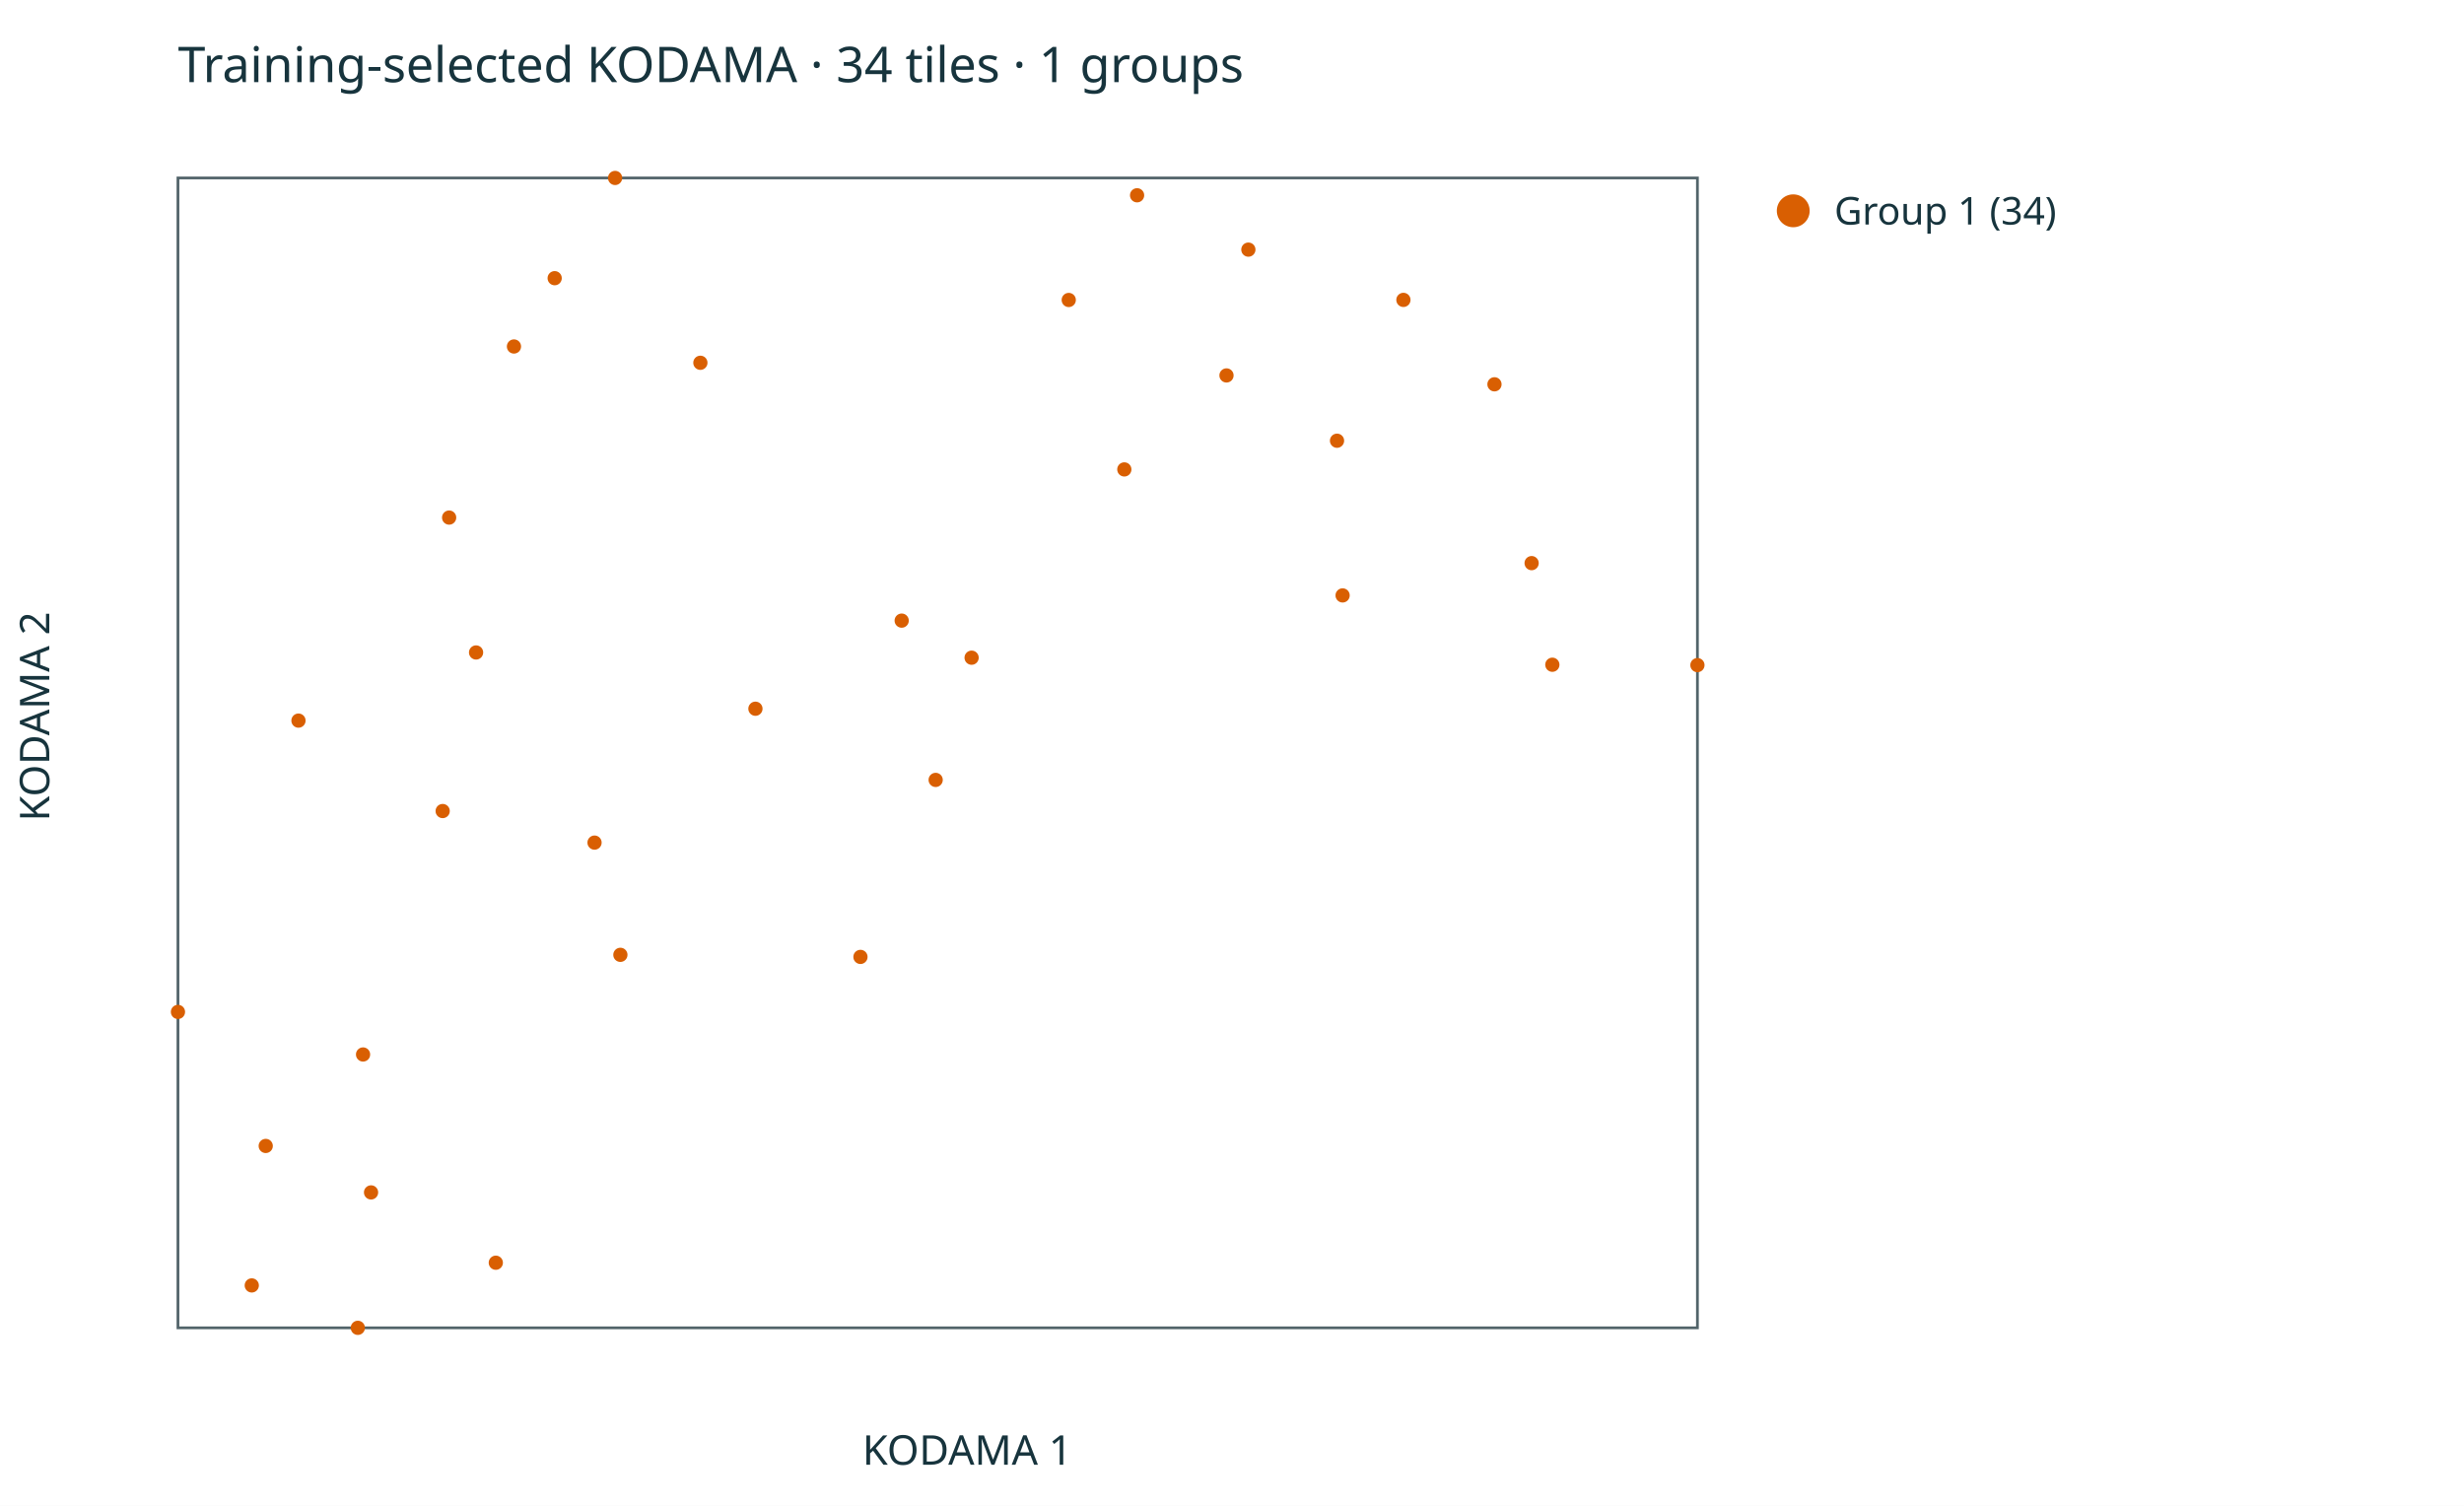
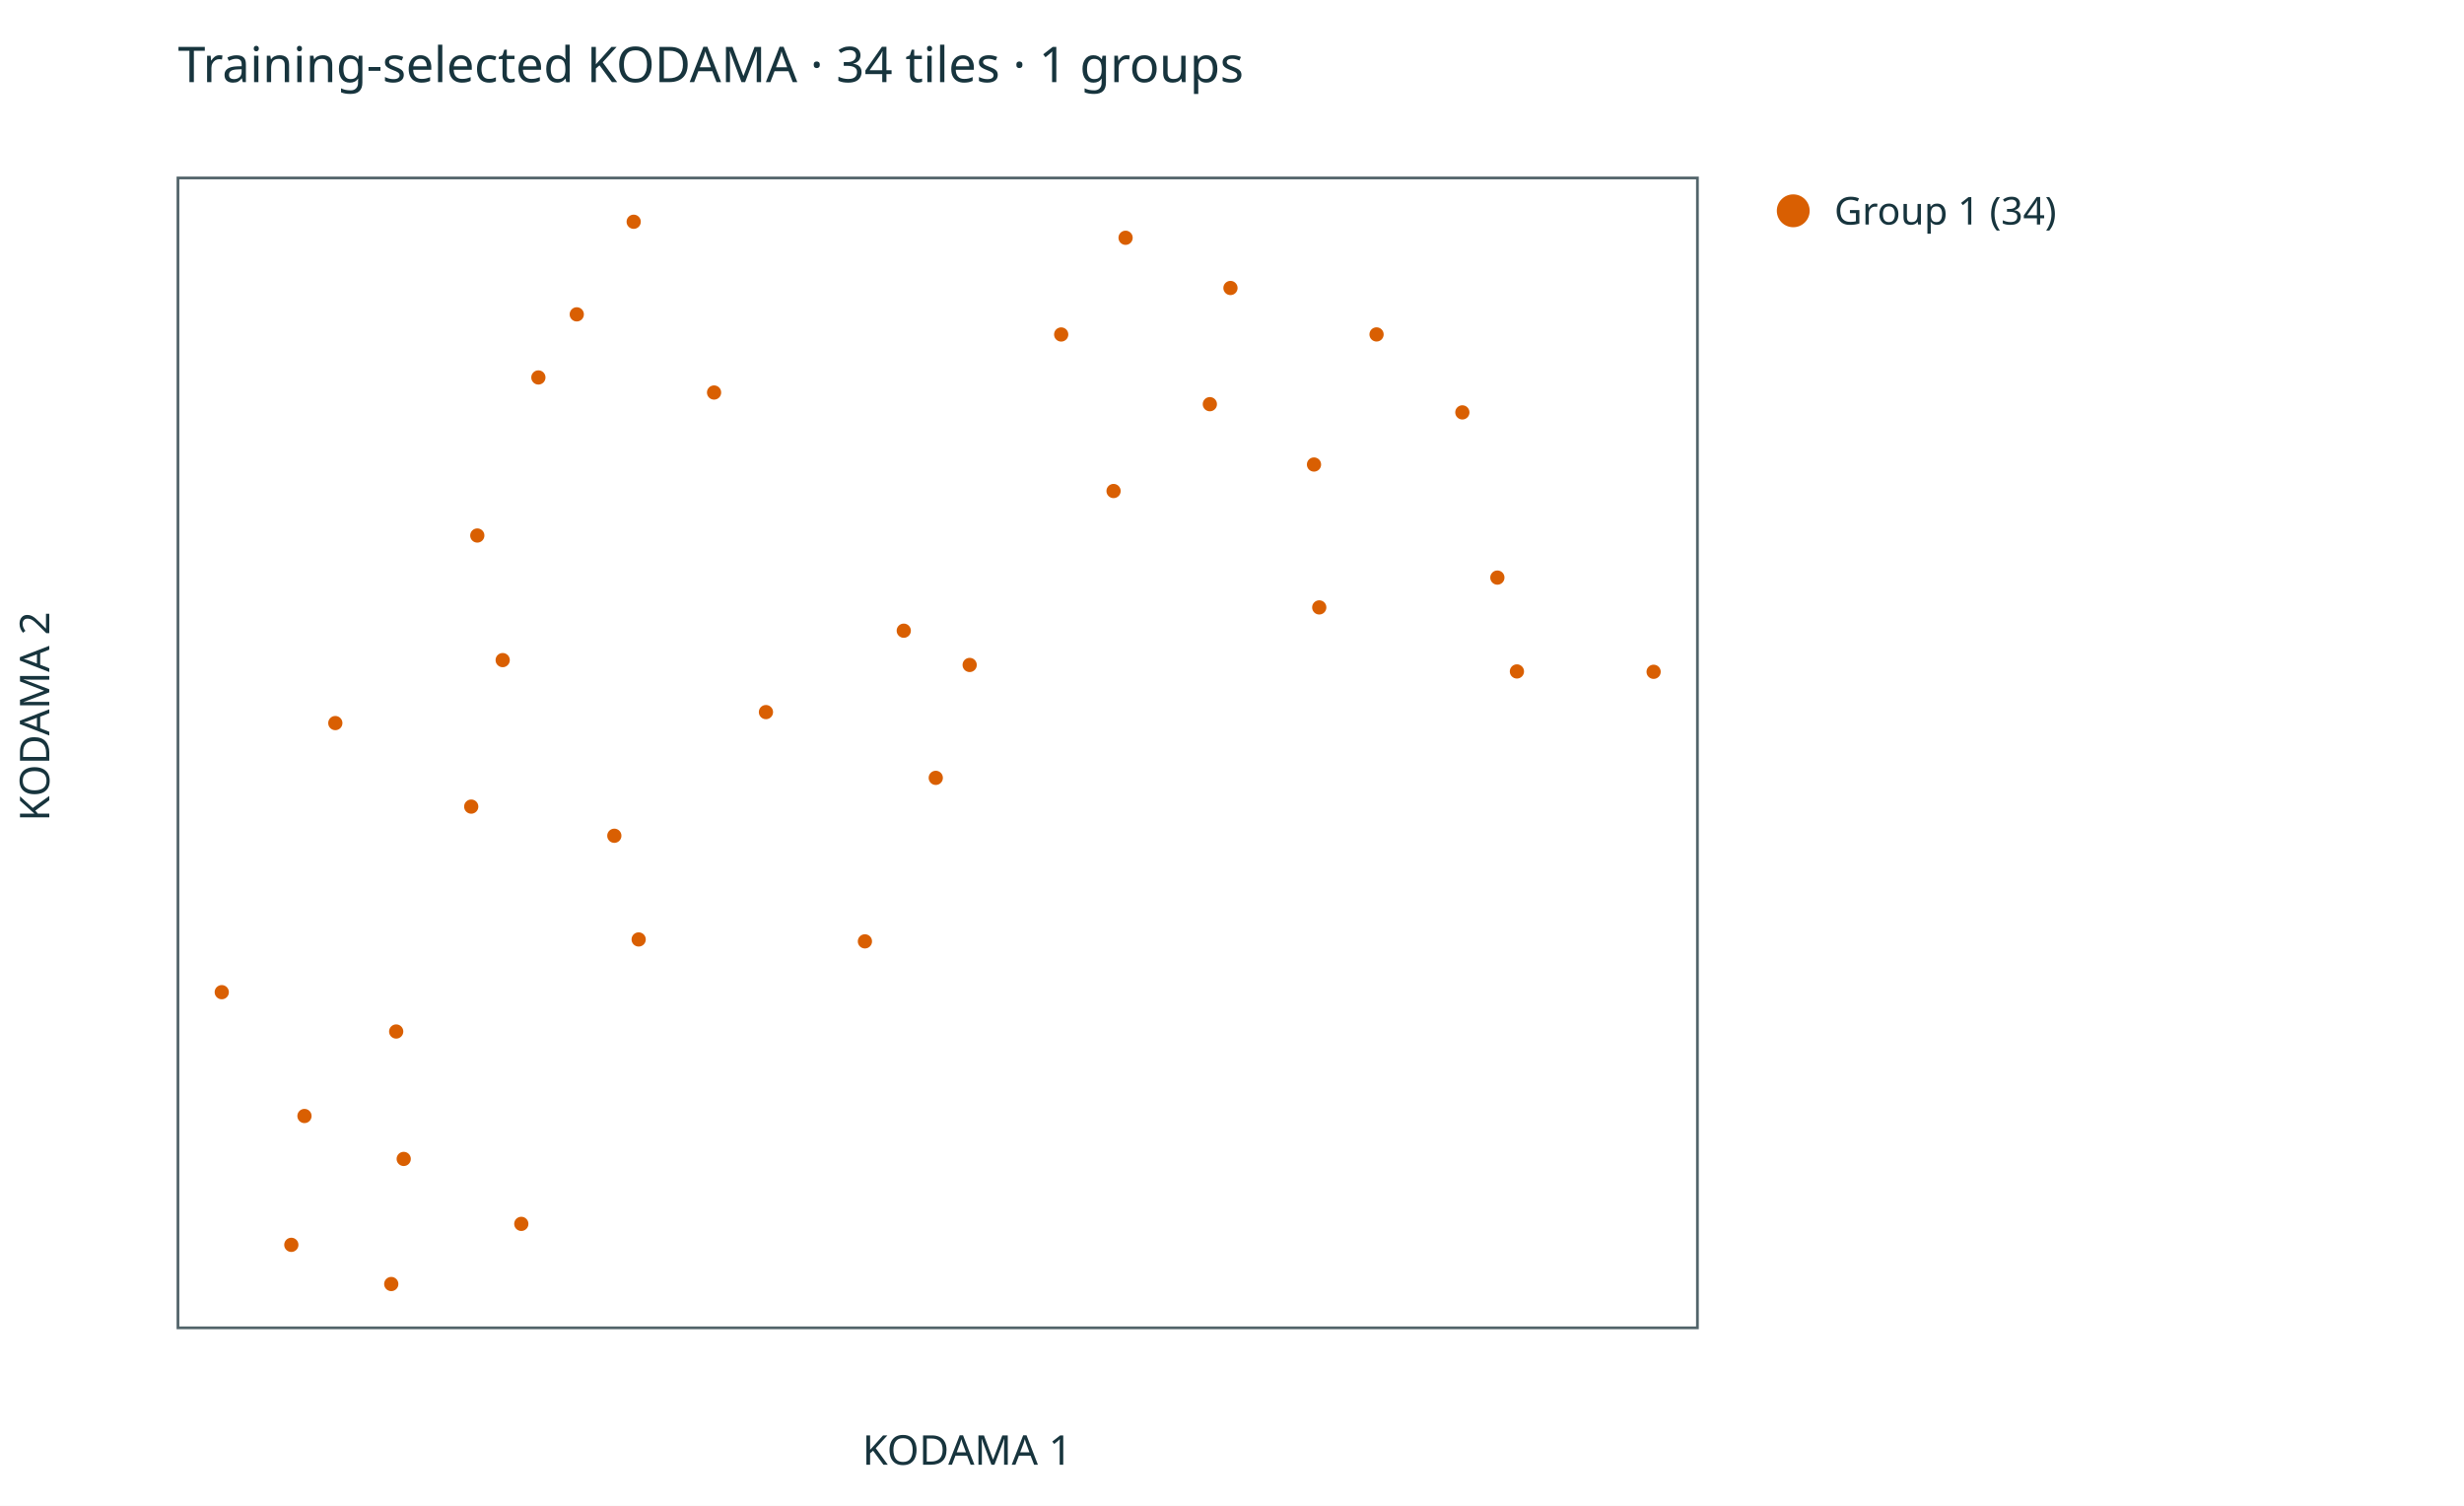
<svg xmlns="http://www.w3.org/2000/svg" width="900" height="550" viewBox="0 0 900 550">
  <rect width="900" height="550" fill="#fff" />
  <text x="65" y="30" font-family="sans-serif" font-size="18" fill="#17343d">Training-selected KODAMA · 34 tiles · 1 groups</text>
  <rect x="65" y="65" width="555" height="420" fill="#fff" stroke="#52646a" />
  <text x="315" y="535" font-family="sans-serif" font-size="15" fill="#17343d">KODAMA 1</text>
  <text x="18" y="300" transform="rotate(-90 18 300)" font-family="sans-serif" font-size="15" fill="#17343d">KODAMA 2</text>
-   <circle cx="202.60" cy="101.61" r="2.6" fill="#d95f02" />
-   <circle cx="224.67" cy="65.00" r="2.6" fill="#d95f02" />
-   <circle cx="226.60" cy="348.76" r="2.6" fill="#d95f02" />
-   <circle cx="217.16" cy="307.77" r="2.6" fill="#d95f02" />
-   <circle cx="161.69" cy="296.24" r="2.6" fill="#d95f02" />
-   <circle cx="132.61" cy="385.16" r="2.6" fill="#d95f02" />
-   <circle cx="187.73" cy="126.56" r="2.6" fill="#d95f02" />
-   <circle cx="255.82" cy="132.51" r="2.6" fill="#d95f02" />
-   <circle cx="173.89" cy="238.32" r="2.6" fill="#d95f02" />
-   <circle cx="164.05" cy="189.05" r="2.6" fill="#d95f02" />
-   <circle cx="109.02" cy="263.21" r="2.6" fill="#d95f02" />
-   <circle cx="65.00" cy="369.61" r="2.6" fill="#d95f02" />
-   <circle cx="135.53" cy="435.54" r="2.6" fill="#d95f02" />
-   <circle cx="181.10" cy="461.22" r="2.6" fill="#d95f02" />
-   <circle cx="97.06" cy="418.57" r="2.6" fill="#d95f02" />
-   <circle cx="91.96" cy="469.51" r="2.6" fill="#d95f02" />
-   <circle cx="130.70" cy="485.00" r="2.6" fill="#d95f02" />
-   <circle cx="314.29" cy="349.52" r="2.6" fill="#d95f02" />
-   <circle cx="329.35" cy="226.69" r="2.6" fill="#d95f02" />
-   <circle cx="354.89" cy="240.23" r="2.6" fill="#d95f02" />
-   <circle cx="341.76" cy="284.87" r="2.6" fill="#d95f02" />
-   <circle cx="275.93" cy="258.87" r="2.6" fill="#d95f02" />
-   <circle cx="545.87" cy="140.37" r="2.6" fill="#d95f02" />
-   <circle cx="559.44" cy="205.69" r="2.6" fill="#d95f02" />
-   <circle cx="488.36" cy="160.98" r="2.6" fill="#d95f02" />
-   <circle cx="455.98" cy="91.18" r="2.6" fill="#d95f02" />
-   <circle cx="447.99" cy="137.13" r="2.6" fill="#d95f02" />
-   <circle cx="490.40" cy="217.48" r="2.6" fill="#d95f02" />
-   <circle cx="620.00" cy="242.94" r="2.6" fill="#d95f02" />
-   <circle cx="567.01" cy="242.80" r="2.6" fill="#d95f02" />
-   <circle cx="512.61" cy="109.54" r="2.6" fill="#d95f02" />
-   <circle cx="390.37" cy="109.57" r="2.6" fill="#d95f02" />
-   <circle cx="415.33" cy="71.33" r="2.6" fill="#d95f02" />
-   <circle cx="410.67" cy="171.46" r="2.6" fill="#d95f02" />
+   <circle cx="210.67" cy="114.82" r="2.6" fill="#d95f02" />
+   <circle cx="231.46" cy="81.00" r="2.6" fill="#d95f02" />
+   <circle cx="233.28" cy="343.14" r="2.6" fill="#d95f02" />
+   <circle cx="224.39" cy="305.27" r="2.6" fill="#d95f02" />
+   <circle cx="172.12" cy="294.62" r="2.6" fill="#d95f02" />
+   <circle cx="144.71" cy="376.77" r="2.6" fill="#d95f02" />
+   <circle cx="196.65" cy="137.87" r="2.6" fill="#d95f02" />
+   <circle cx="260.82" cy="143.37" r="2.6" fill="#d95f02" />
+   <circle cx="183.61" cy="241.11" r="2.6" fill="#d95f02" />
+   <circle cx="174.34" cy="195.60" r="2.6" fill="#d95f02" />
+   <circle cx="122.48" cy="264.11" r="2.6" fill="#d95f02" />
+   <circle cx="81.00" cy="362.40" r="2.6" fill="#d95f02" />
+   <circle cx="147.46" cy="423.31" r="2.6" fill="#d95f02" />
+   <circle cx="190.41" cy="447.03" r="2.6" fill="#d95f02" />
+   <circle cx="111.21" cy="407.63" r="2.6" fill="#d95f02" />
+   <circle cx="106.41" cy="454.69" r="2.6" fill="#d95f02" />
+   <circle cx="142.91" cy="469.00" r="2.6" fill="#d95f02" />
+   <circle cx="315.92" cy="343.84" r="2.6" fill="#d95f02" />
+   <circle cx="330.11" cy="230.37" r="2.6" fill="#d95f02" />
+   <circle cx="354.18" cy="242.88" r="2.6" fill="#d95f02" />
+   <circle cx="341.80" cy="284.12" r="2.6" fill="#d95f02" />
+   <circle cx="279.77" cy="260.10" r="2.6" fill="#d95f02" />
+   <circle cx="534.14" cy="150.63" r="2.6" fill="#d95f02" />
+   <circle cx="546.93" cy="210.97" r="2.6" fill="#d95f02" />
+   <circle cx="479.95" cy="169.67" r="2.6" fill="#d95f02" />
+   <circle cx="449.44" cy="105.19" r="2.6" fill="#d95f02" />
+   <circle cx="441.91" cy="147.63" r="2.6" fill="#d95f02" />
+   <circle cx="481.87" cy="221.86" r="2.6" fill="#d95f02" />
+   <circle cx="604.00" cy="245.38" r="2.6" fill="#d95f02" />
+   <circle cx="554.07" cy="245.25" r="2.6" fill="#d95f02" />
+   <circle cx="502.80" cy="122.15" r="2.6" fill="#d95f02" />
+   <circle cx="387.61" cy="122.17" r="2.6" fill="#d95f02" />
+   <circle cx="411.13" cy="86.85" r="2.6" fill="#d95f02" />
+   <circle cx="406.74" cy="179.35" r="2.6" fill="#d95f02" />
  <circle cx="655" cy="77" r="6" fill="#d95f02" />
  <text x="670" y="82" font-family="sans-serif" font-size="14" fill="#17343d">Group 1 (34)</text>
</svg>
